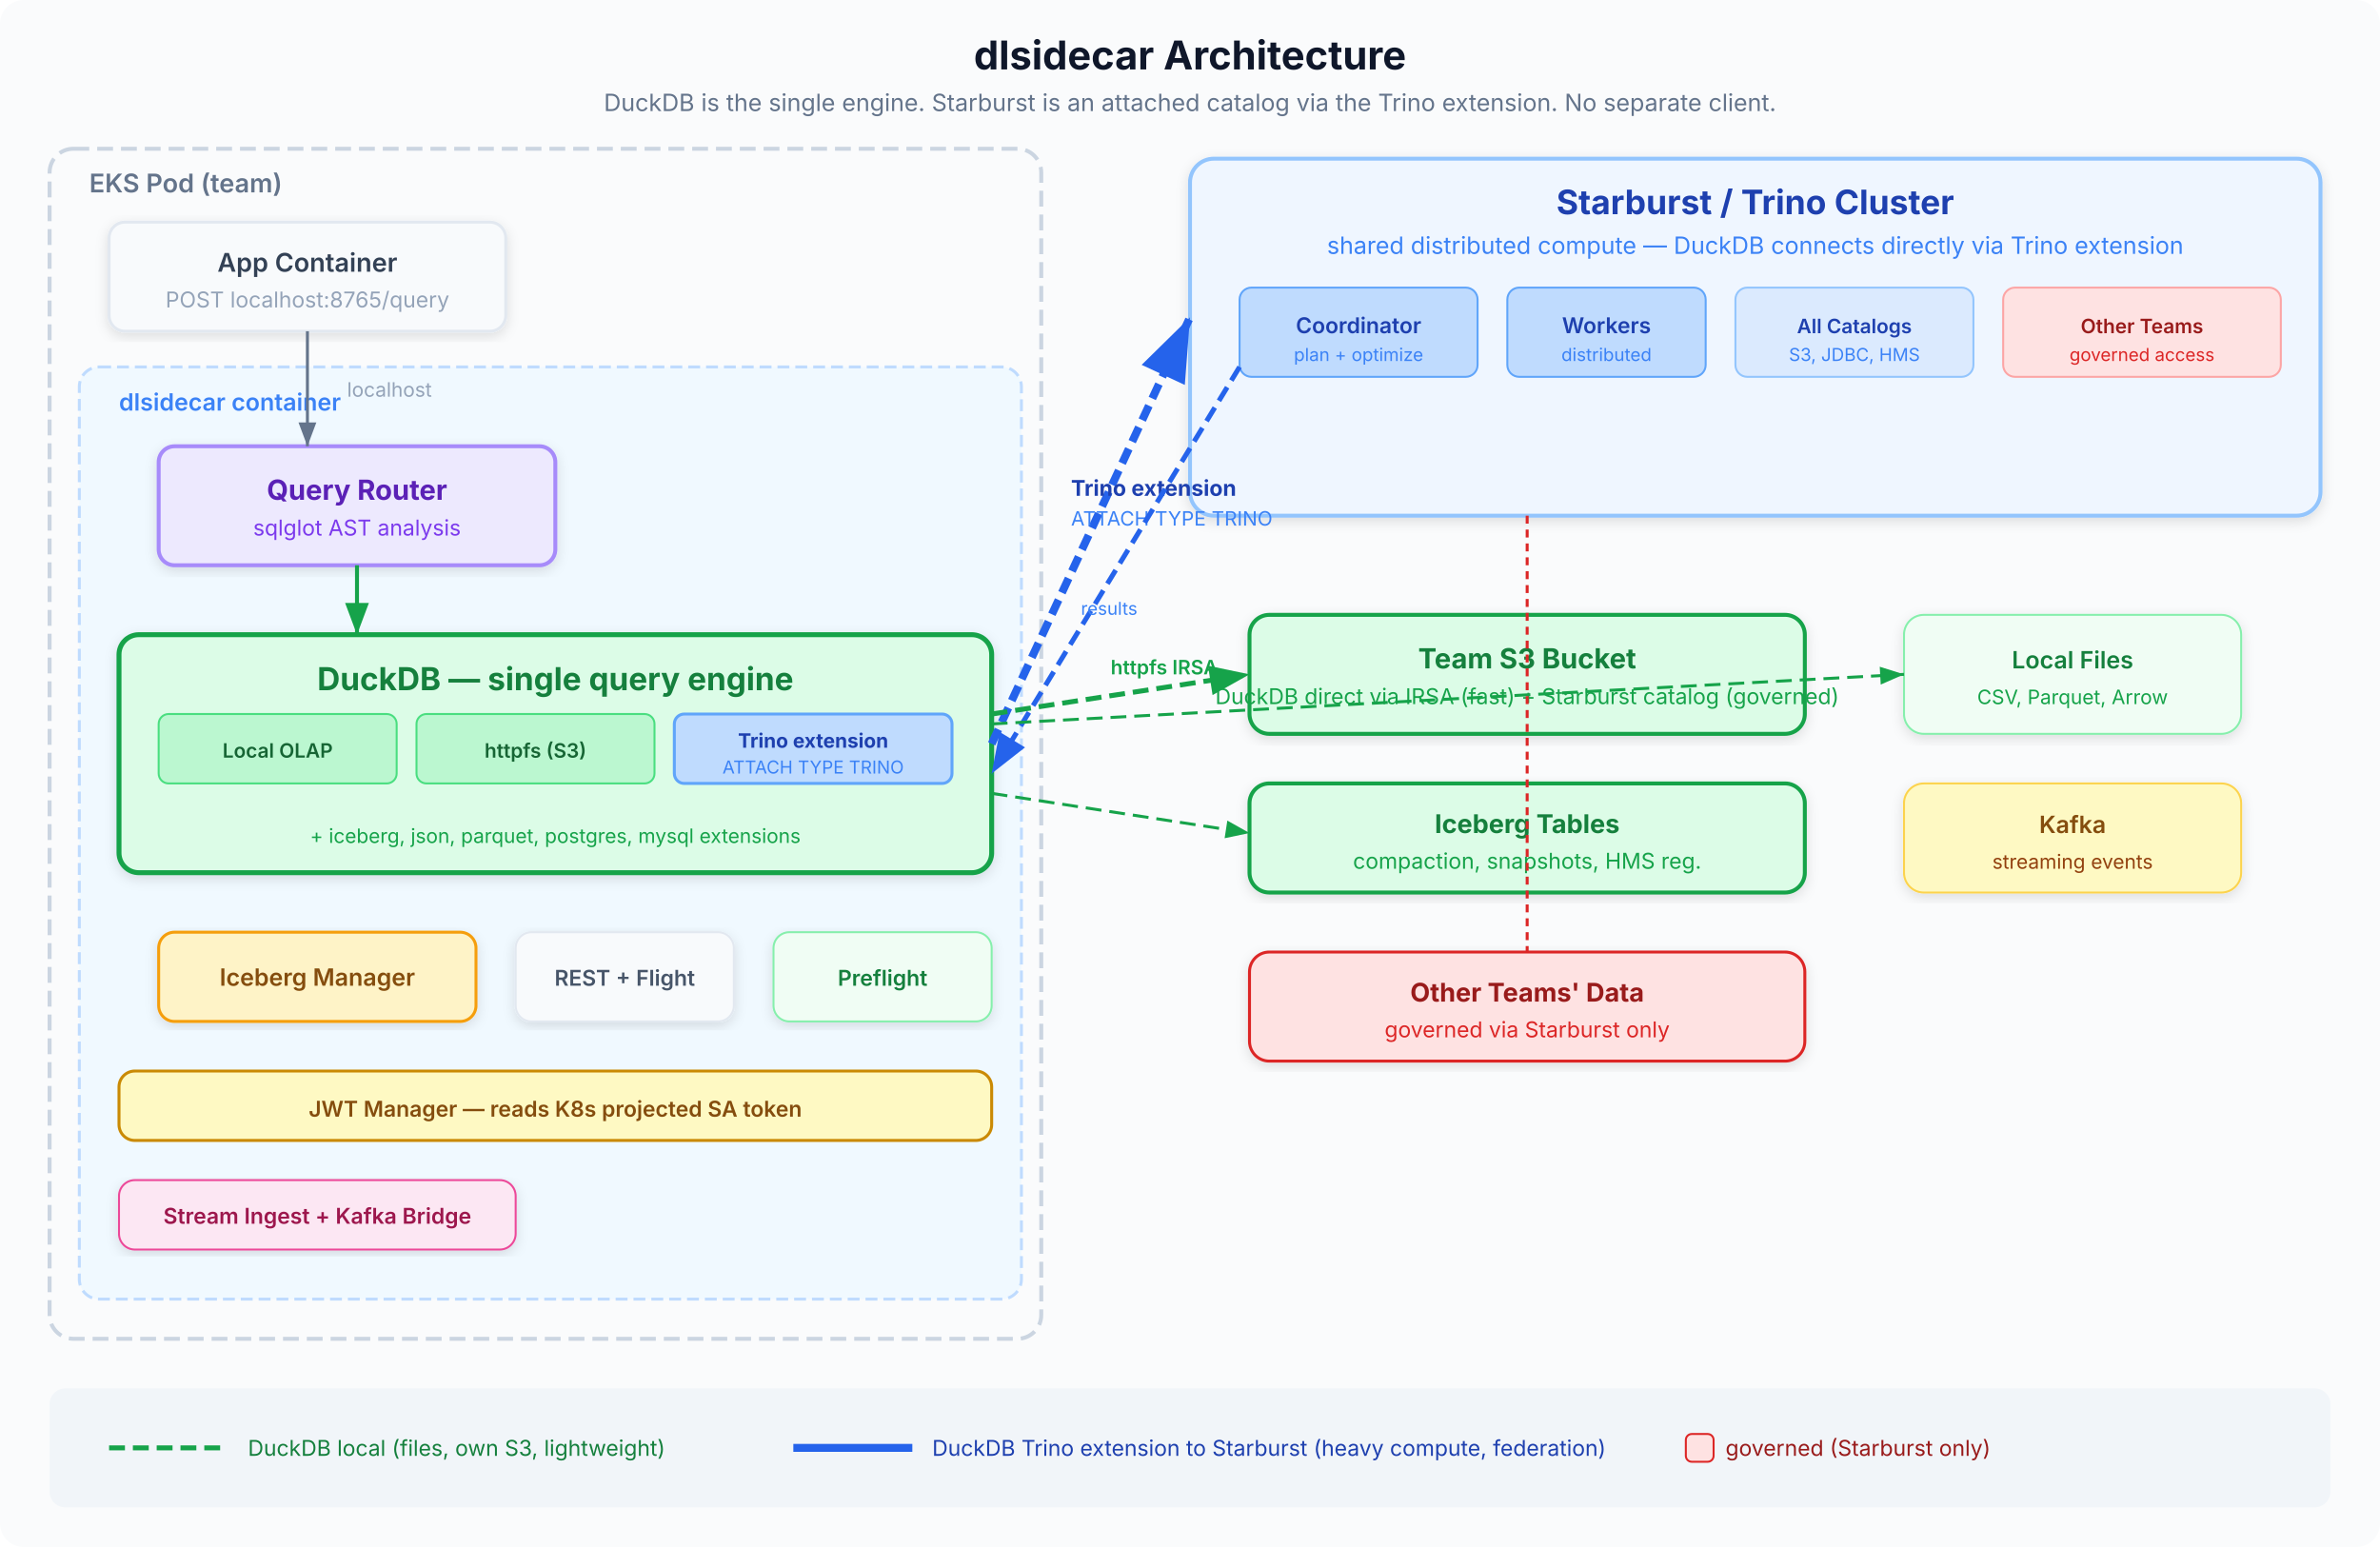
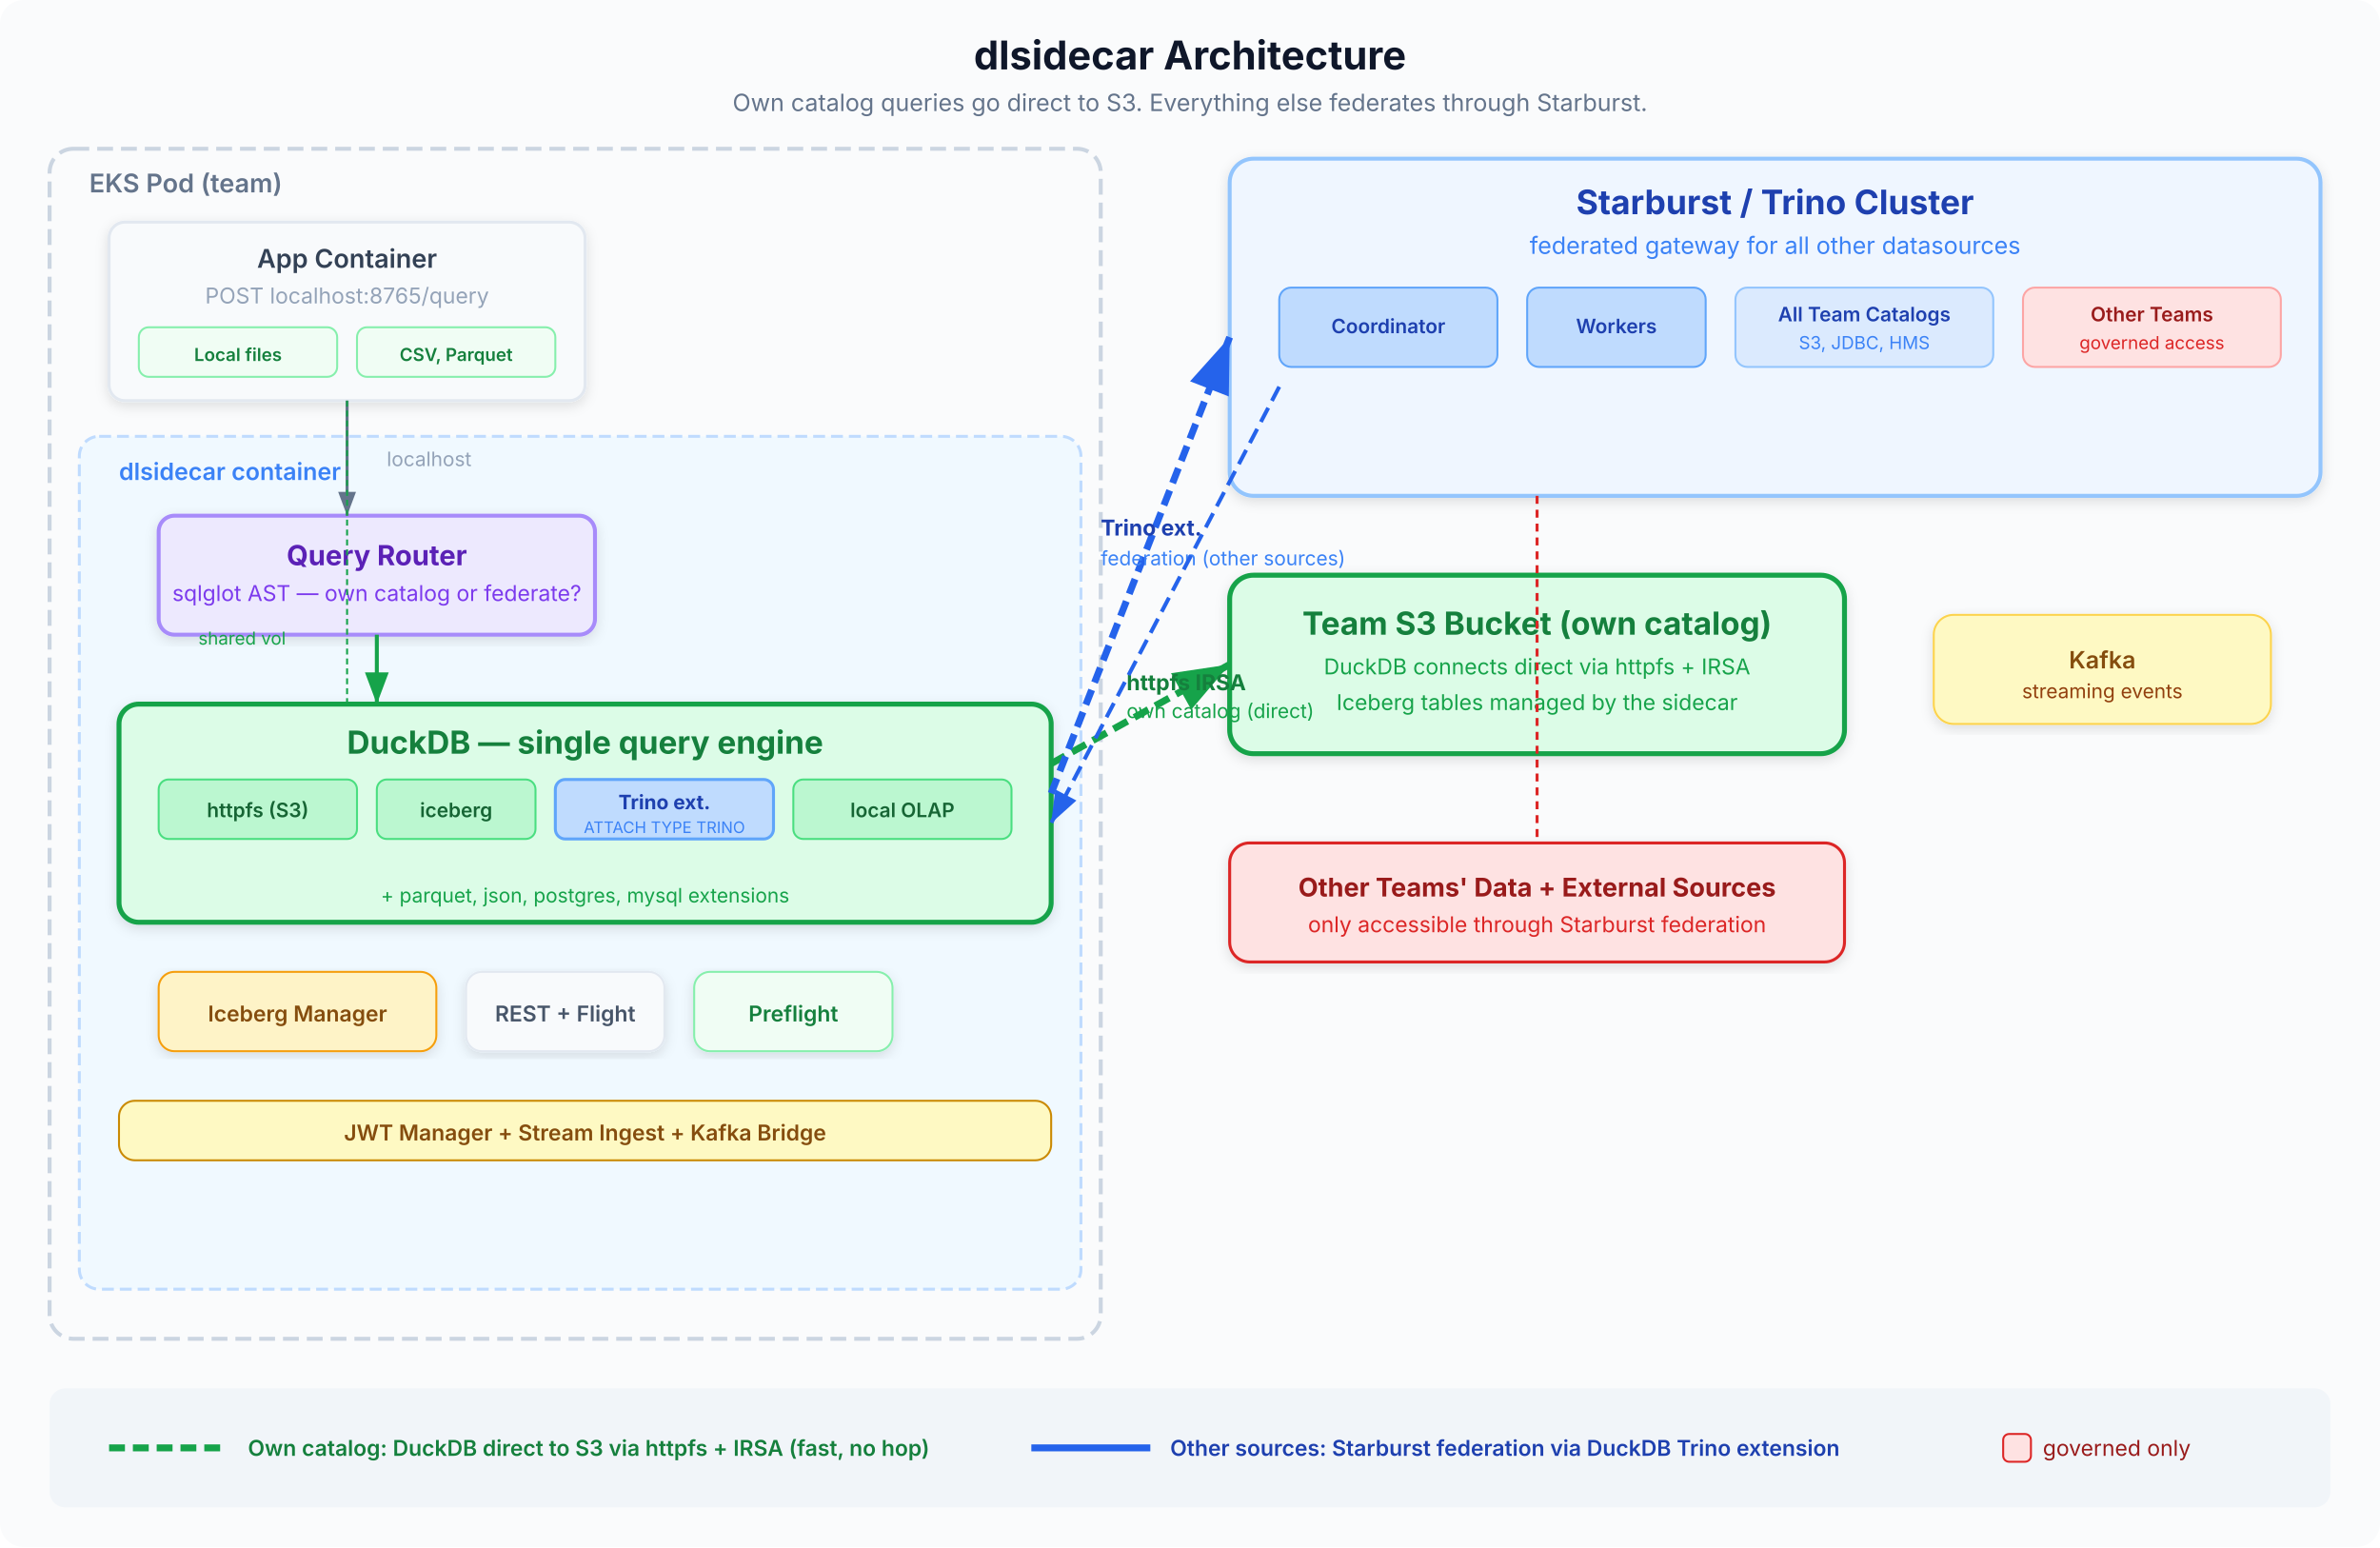
<svg xmlns="http://www.w3.org/2000/svg" viewBox="0 0 1200 780" font-family="Inter, -apple-system, sans-serif">
  <defs>
    <style>
      @keyframes flowR { from { stroke-dashoffset: 24; } to { stroke-dashoffset: 0; } }
      @keyframes flowL { from { stroke-dashoffset: 0; } to { stroke-dashoffset: 24; } }
      .fr { stroke-dasharray: 8 4; animation: flowR 0.7s linear infinite; }
      .fl { stroke-dasharray: 8 4; animation: flowL 0.7s linear infinite; }
    </style>
    <filter id="sh">
      <feDropShadow dx="0" dy="2" stdDeviation="3" flood-opacity="0.12" />
    </filter>
    <marker id="ag" markerWidth="8" markerHeight="6" refX="8" refY="3" orient="auto">
      <path d="M0,0 L8,3 L0,6" fill="#16a34a" />
    </marker>
    <marker id="ab" markerWidth="8" markerHeight="6" refX="8" refY="3" orient="auto">
      <path d="M0,0 L8,3 L0,6" fill="#2563eb" />
    </marker>
    <marker id="agr" markerWidth="8" markerHeight="6" refX="8" refY="3" orient="auto">
      <path d="M0,0 L8,3 L0,6" fill="#64748b" />
    </marker>
  </defs>
  <rect width="1200" height="780" fill="#fafbfc" rx="12" />
  <text x="600" y="35" text-anchor="middle" font-size="20" font-weight="700" fill="#0f172a">dlsidecar Architecture</text>
-   <text x="600" y="56" text-anchor="middle" font-size="12" fill="#64748b">DuckDB is the single engine. Starburst is an attached catalog via the Trino extension. No separate client.</text>
-   <rect x="25" y="75" width="500" height="600" rx="12" fill="none" stroke="#cbd5e1" stroke-width="2" stroke-dasharray="8 4" />
+   <text x="600" y="56" text-anchor="middle" font-size="12" fill="#64748b">Own catalog queries go direct to S3. Everything else federates through Starburst.</text>
+   <rect x="25" y="75" width="530" height="600" rx="12" fill="none" stroke="#cbd5e1" stroke-width="2" stroke-dasharray="8 4" />
  <text x="45" y="97" font-size="13" font-weight="600" fill="#64748b">EKS Pod (team)</text>
-   <rect x="55" y="112" width="200" height="55" rx="8" fill="#f8fafc" stroke="#e2e8f0" stroke-width="1.5" filter="url(#sh)" />
-   <text x="155" y="137" text-anchor="middle" font-size="13" font-weight="600" fill="#334155">App Container</text>
-   <text x="155" y="155" text-anchor="middle" font-size="11" fill="#94a3b8">POST localhost:8765/query</text>
-   <rect x="40" y="185" width="475" height="470" rx="10" fill="#f0f9ff" stroke="#bfdbfe" stroke-width="1.5" stroke-dasharray="6 3" />
-   <text x="60" y="207" font-size="12" font-weight="600" fill="#3b82f6">dlsidecar container</text>
-   <rect x="80" y="225" width="200" height="60" rx="8" fill="#ede9fe" stroke="#a78bfa" stroke-width="2" filter="url(#sh)" />
-   <text x="180" y="252" text-anchor="middle" font-size="14" font-weight="700" fill="#5b21b6">Query Router</text>
-   <text x="180" y="270" text-anchor="middle" font-size="11" fill="#7c3aed">sqlglot AST analysis</text>
-   <rect x="60" y="320" width="440" height="120" rx="10" fill="#dcfce7" stroke="#16a34a" stroke-width="2.5" filter="url(#sh)" />
-   <text x="280" y="348" text-anchor="middle" font-size="16" font-weight="700" fill="#15803d">DuckDB — single query engine</text>
-   <rect x="80" y="360" width="120" height="35" rx="5" fill="#bbf7d0" stroke="#4ade80" />
-   <text x="140" y="382" text-anchor="middle" font-size="10" font-weight="600" fill="#166534">Local OLAP</text>
-   <rect x="210" y="360" width="120" height="35" rx="5" fill="#bbf7d0" stroke="#4ade80" />
-   <text x="270" y="382" text-anchor="middle" font-size="10" font-weight="600" fill="#166534">httpfs (S3)</text>
-   <rect x="340" y="360" width="140" height="35" rx="5" fill="#bfdbfe" stroke="#60a5fa" stroke-width="1.5" />
-   <text x="410" y="377" text-anchor="middle" font-size="10" font-weight="700" fill="#1e40af">Trino extension</text>
-   <text x="410" y="390" text-anchor="middle" font-size="9" fill="#3b82f6">ATTACH TYPE TRINO</text>
-   <text x="280" y="425" text-anchor="middle" font-size="10" fill="#16a34a">+ iceberg, json, parquet, postgres, mysql extensions</text>
-   <rect x="80" y="470" width="160" height="45" rx="8" fill="#fef3c7" stroke="#f59e0b" stroke-width="1.5" filter="url(#sh)" />
-   <text x="160" y="497" text-anchor="middle" font-size="12" font-weight="600" fill="#854d0e">Iceberg Manager</text>
-   <rect x="260" y="470" width="110" height="45" rx="8" fill="#f8fafc" stroke="#e2e8f0" filter="url(#sh)" />
-   <text x="315" y="497" text-anchor="middle" font-size="11" font-weight="600" fill="#475569">REST + Flight</text>
-   <rect x="390" y="470" width="110" height="45" rx="8" fill="#f0fdf4" stroke="#86efac" filter="url(#sh)" />
-   <text x="445" y="497" text-anchor="middle" font-size="11" font-weight="600" fill="#15803d">Preflight</text>
-   <rect x="60" y="540" width="440" height="35" rx="8" fill="#fef9c3" stroke="#ca8a04" stroke-width="1.5" />
-   <text x="280" y="563" text-anchor="middle" font-size="11" font-weight="600" fill="#854d0e">JWT Manager — reads K8s projected SA token</text>
-   <rect x="60" y="595" width="200" height="35" rx="8" fill="#fce7f3" stroke="#ec4899" filter="url(#sh)" />
-   <text x="160" y="617" text-anchor="middle" font-size="11" font-weight="600" fill="#9d174d">Stream Ingest + Kafka Bridge</text>
-   <rect x="600" y="80" width="570" height="180" rx="12" fill="#eff6ff" stroke="#93c5fd" stroke-width="2" filter="url(#sh)" />
-   <text x="885" y="108" text-anchor="middle" font-size="17" font-weight="700" fill="#1e40af">Starburst / Trino Cluster</text>
-   <text x="885" y="128" text-anchor="middle" font-size="12" fill="#3b82f6">shared distributed compute — DuckDB connects directly via Trino extension</text>
-   <rect x="625" y="145" width="120" height="45" rx="6" fill="#bfdbfe" stroke="#60a5fa" />
-   <text x="685" y="168" text-anchor="middle" font-size="11" font-weight="600" fill="#1e40af">Coordinator</text>
-   <text x="685" y="182" text-anchor="middle" font-size="9" fill="#3b82f6">plan + optimize</text>
-   <rect x="760" y="145" width="100" height="45" rx="6" fill="#bfdbfe" stroke="#60a5fa" />
-   <text x="810" y="168" text-anchor="middle" font-size="11" font-weight="600" fill="#1e40af">Workers</text>
-   <text x="810" y="182" text-anchor="middle" font-size="9" fill="#3b82f6">distributed</text>
-   <rect x="875" y="145" width="120" height="45" rx="6" fill="#dbeafe" stroke="#93c5fd" />
-   <text x="935" y="168" text-anchor="middle" font-size="10" font-weight="600" fill="#1e40af">All Catalogs</text>
-   <text x="935" y="182" text-anchor="middle" font-size="9" fill="#3b82f6">S3, JDBC, HMS</text>
-   <rect x="1010" y="145" width="140" height="45" rx="6" fill="#fee2e2" stroke="#fca5a5" />
-   <text x="1080" y="168" text-anchor="middle" font-size="10" font-weight="600" fill="#991b1b">Other Teams</text>
-   <text x="1080" y="182" text-anchor="middle" font-size="9" fill="#dc2626">governed access</text>
-   <rect x="630" y="310" width="280" height="60" rx="10" fill="#dcfce7" stroke="#16a34a" stroke-width="2" filter="url(#sh)" />
-   <text x="770" y="337" text-anchor="middle" font-size="14" font-weight="700" fill="#15803d">Team S3 Bucket</text>
-   <text x="770" y="355" text-anchor="middle" font-size="11" fill="#16a34a">DuckDB direct via IRSA (fast) + Starburst catalog (governed)</text>
-   <rect x="630" y="395" width="280" height="55" rx="10" fill="#dcfce7" stroke="#16a34a" stroke-width="2" filter="url(#sh)" />
-   <text x="770" y="420" text-anchor="middle" font-size="13" font-weight="700" fill="#15803d">Iceberg Tables</text>
-   <text x="770" y="438" text-anchor="middle" font-size="11" fill="#16a34a">compaction, snapshots, HMS reg.</text>
-   <rect x="630" y="480" width="280" height="55" rx="10" fill="#fee2e2" stroke="#dc2626" stroke-width="1.5" filter="url(#sh)" />
-   <text x="770" y="505" text-anchor="middle" font-size="13" font-weight="700" fill="#991b1b">Other Teams' Data</text>
-   <text x="770" y="523" text-anchor="middle" font-size="11" fill="#dc2626">governed via Starburst only</text>
-   <rect x="960" y="310" width="170" height="60" rx="10" fill="#f0fdf4" stroke="#86efac" filter="url(#sh)" />
-   <text x="1045" y="337" text-anchor="middle" font-size="12" font-weight="600" fill="#15803d">Local Files</text>
-   <text x="1045" y="355" text-anchor="middle" font-size="10" fill="#16a34a">CSV, Parquet, Arrow</text>
-   <rect x="960" y="395" width="170" height="55" rx="10" fill="#fef9c3" stroke="#fcd34d" filter="url(#sh)" />
-   <text x="1045" y="420" text-anchor="middle" font-size="12" font-weight="600" fill="#854d0e">Kafka</text>
-   <text x="1045" y="438" text-anchor="middle" font-size="10" fill="#92400e">streaming events</text>
-   <line x1="155" y1="167" x2="155" y2="225" stroke="#64748b" stroke-width="1.5" marker-end="url(#agr)" />
-   <text x="175" y="200" font-size="10" fill="#94a3b8">localhost</text>
-   <line x1="180" y1="285" x2="180" y2="320" stroke="#16a34a" stroke-width="2" marker-end="url(#ag)" />
-   <path d="M500,375 L600,160" fill="none" stroke="#2563eb" stroke-width="4" class="fr" marker-end="url(#ab)" />
-   <text x="540" y="250" font-size="11" font-weight="700" fill="#1e40af">Trino extension</text>
-   <text x="540" y="265" font-size="10" fill="#3b82f6">ATTACH TYPE TRINO</text>
-   <path d="M625,185 L500,390" fill="none" stroke="#2563eb" stroke-width="2.5" class="fl" marker-end="url(#ab)" />
-   <text x="545" y="310" font-size="9" fill="#3b82f6">results</text>
-   <path d="M500,360 L630,340" fill="none" stroke="#16a34a" stroke-width="2.5" class="fr" marker-end="url(#ag)" />
-   <text x="560" y="340" font-size="10" font-weight="600" fill="#16a34a">httpfs IRSA</text>
-   <path d="M500,400 L630,420" fill="none" stroke="#16a34a" stroke-width="1.5" class="fr" marker-end="url(#ag)" />
-   <path d="M500,365 L960,340" fill="none" stroke="#16a34a" stroke-width="1.5" class="fr" marker-end="url(#ag)" />
-   <path d="M770,260 L770,480" fill="none" stroke="#dc2626" stroke-width="1.5" stroke-dasharray="4 3" />
+   <rect x="55" y="112" width="240" height="90" rx="8" fill="#f8fafc" stroke="#e2e8f0" stroke-width="1.5" filter="url(#sh)" />
+   <text x="175" y="135" text-anchor="middle" font-size="13" font-weight="600" fill="#334155">App Container</text>
+   <text x="175" y="153" text-anchor="middle" font-size="11" fill="#94a3b8">POST localhost:8765/query</text>
+   <rect x="70" y="165" width="100" height="25" rx="5" fill="#f0fdf4" stroke="#86efac" />
+   <text x="120" y="182" text-anchor="middle" font-size="9" font-weight="600" fill="#15803d">Local files</text>
+   <rect x="180" y="165" width="100" height="25" rx="5" fill="#f0fdf4" stroke="#86efac" />
+   <text x="230" y="182" text-anchor="middle" font-size="9" font-weight="600" fill="#15803d">CSV, Parquet</text>
+   <rect x="40" y="220" width="505" height="430" rx="10" fill="#f0f9ff" stroke="#bfdbfe" stroke-width="1.5" stroke-dasharray="6 3" />
+   <text x="60" y="242" font-size="12" font-weight="600" fill="#3b82f6">dlsidecar container</text>
+   <rect x="80" y="260" width="220" height="60" rx="8" fill="#ede9fe" stroke="#a78bfa" stroke-width="2" filter="url(#sh)" />
+   <text x="190" y="285" text-anchor="middle" font-size="14" font-weight="700" fill="#5b21b6">Query Router</text>
+   <text x="190" y="303" text-anchor="middle" font-size="11" fill="#7c3aed">sqlglot AST — own catalog or federate?</text>
+   <rect x="60" y="355" width="470" height="110" rx="10" fill="#dcfce7" stroke="#16a34a" stroke-width="2.5" filter="url(#sh)" />
+   <text x="295" y="380" text-anchor="middle" font-size="16" font-weight="700" fill="#15803d">DuckDB — single query engine</text>
+   <rect x="80" y="393" width="100" height="30" rx="5" fill="#bbf7d0" stroke="#4ade80" />
+   <text x="130" y="412" text-anchor="middle" font-size="10" font-weight="600" fill="#166534">httpfs (S3)</text>
+   <rect x="190" y="393" width="80" height="30" rx="5" fill="#bbf7d0" stroke="#4ade80" />
+   <text x="230" y="412" text-anchor="middle" font-size="10" font-weight="600" fill="#166534">iceberg</text>
+   <rect x="280" y="393" width="110" height="30" rx="5" fill="#bfdbfe" stroke="#60a5fa" stroke-width="1.5" />
+   <text x="335" y="408" text-anchor="middle" font-size="10" font-weight="700" fill="#1e40af">Trino ext.</text>
+   <text x="335" y="420" text-anchor="middle" font-size="8" fill="#3b82f6">ATTACH TYPE TRINO</text>
+   <rect x="400" y="393" width="110" height="30" rx="5" fill="#bbf7d0" stroke="#4ade80" />
+   <text x="455" y="412" text-anchor="middle" font-size="10" font-weight="600" fill="#166534">local OLAP</text>
+   <text x="295" y="455" text-anchor="middle" font-size="10" fill="#16a34a">+ parquet, json, postgres, mysql extensions</text>
+   <rect x="80" y="490" width="140" height="40" rx="8" fill="#fef3c7" stroke="#f59e0b" filter="url(#sh)" />
+   <text x="150" y="515" text-anchor="middle" font-size="11" font-weight="600" fill="#854d0e">Iceberg Manager</text>
+   <rect x="235" y="490" width="100" height="40" rx="8" fill="#f8fafc" stroke="#e2e8f0" filter="url(#sh)" />
+   <text x="285" y="515" text-anchor="middle" font-size="11" font-weight="600" fill="#475569">REST + Flight</text>
+   <rect x="350" y="490" width="100" height="40" rx="8" fill="#f0fdf4" stroke="#86efac" filter="url(#sh)" />
+   <text x="400" y="515" text-anchor="middle" font-size="11" font-weight="600" fill="#15803d">Preflight</text>
+   <rect x="60" y="555" width="470" height="30" rx="8" fill="#fef9c3" stroke="#ca8a04" />
+   <text x="295" y="575" text-anchor="middle" font-size="11" font-weight="600" fill="#854d0e">JWT Manager + Stream Ingest + Kafka Bridge</text>
+   <rect x="620" y="290" width="310" height="90" rx="12" fill="#dcfce7" stroke="#16a34a" stroke-width="2.5" filter="url(#sh)" />
+   <text x="775" y="320" text-anchor="middle" font-size="16" font-weight="700" fill="#15803d">Team S3 Bucket (own catalog)</text>
+   <text x="775" y="340" text-anchor="middle" font-size="11" fill="#16a34a">DuckDB connects direct via httpfs + IRSA</text>
+   <text x="775" y="358" text-anchor="middle" font-size="11" fill="#16a34a">Iceberg tables managed by the sidecar</text>
+   <rect x="620" y="80" width="550" height="170" rx="12" fill="#eff6ff" stroke="#93c5fd" stroke-width="2" filter="url(#sh)" />
+   <text x="895" y="108" text-anchor="middle" font-size="17" font-weight="700" fill="#1e40af">Starburst / Trino Cluster</text>
+   <text x="895" y="128" text-anchor="middle" font-size="12" fill="#3b82f6">federated gateway for all other datasources</text>
+   <rect x="645" y="145" width="110" height="40" rx="6" fill="#bfdbfe" stroke="#60a5fa" />
+   <text x="700" y="168" text-anchor="middle" font-size="10" font-weight="600" fill="#1e40af">Coordinator</text>
+   <rect x="770" y="145" width="90" height="40" rx="6" fill="#bfdbfe" stroke="#60a5fa" />
+   <text x="815" y="168" text-anchor="middle" font-size="10" font-weight="600" fill="#1e40af">Workers</text>
+   <rect x="875" y="145" width="130" height="40" rx="6" fill="#dbeafe" stroke="#93c5fd" />
+   <text x="940" y="162" text-anchor="middle" font-size="10" font-weight="600" fill="#1e40af">All Team Catalogs</text>
+   <text x="940" y="176" text-anchor="middle" font-size="9" fill="#3b82f6">S3, JDBC, HMS</text>
+   <rect x="1020" y="145" width="130" height="40" rx="6" fill="#fee2e2" stroke="#fca5a5" />
+   <text x="1085" y="162" text-anchor="middle" font-size="10" font-weight="600" fill="#991b1b">Other Teams</text>
+   <text x="1085" y="176" text-anchor="middle" font-size="9" fill="#dc2626">governed access</text>
+   <rect x="620" y="425" width="310" height="60" rx="10" fill="#fee2e2" stroke="#dc2626" stroke-width="1.5" filter="url(#sh)" />
+   <text x="775" y="452" text-anchor="middle" font-size="13" font-weight="700" fill="#991b1b">Other Teams' Data + External Sources</text>
+   <text x="775" y="470" text-anchor="middle" font-size="11" fill="#dc2626">only accessible through Starburst federation</text>
+   <rect x="975" y="310" width="170" height="55" rx="10" fill="#fef9c3" stroke="#fcd34d" filter="url(#sh)" />
+   <text x="1060" y="337" text-anchor="middle" font-size="12" font-weight="600" fill="#854d0e">Kafka</text>
+   <text x="1060" y="352" text-anchor="middle" font-size="10" fill="#92400e">streaming events</text>
+   <line x1="175" y1="202" x2="175" y2="260" stroke="#64748b" stroke-width="1.5" marker-end="url(#agr)" />
+   <text x="195" y="235" font-size="10" fill="#94a3b8">localhost</text>
+   <path d="M175,202 L175,355" fill="none" stroke="#16a34a" stroke-width="1" stroke-dasharray="3 2" />
+   <text x="100" y="325" font-size="9" fill="#16a34a">shared vol</text>
+   <line x1="190" y1="320" x2="190" y2="355" stroke="#16a34a" stroke-width="2" marker-end="url(#ag)" />
+   <path d="M530,385 L620,335" fill="none" stroke="#16a34a" stroke-width="3.5" class="fr" marker-end="url(#ag)" />
+   <text x="568" y="348" font-size="11" font-weight="700" fill="#15803d">httpfs IRSA</text>
+   <text x="568" y="362" font-size="10" fill="#16a34a">own catalog (direct)</text>
+   <path d="M530,400 L620,170" fill="none" stroke="#2563eb" stroke-width="3.5" class="fr" marker-end="url(#ab)" />
+   <text x="555" y="270" font-size="11" font-weight="700" fill="#1e40af">Trino ext.</text>
+   <text x="555" y="285" font-size="10" fill="#3b82f6">federation (other sources)</text>
+   <path d="M645,195 L530,415" fill="none" stroke="#2563eb" stroke-width="2" class="fl" marker-end="url(#ab)" />
+   <path d="M775,250 L775,425" fill="none" stroke="#dc2626" stroke-width="1.5" stroke-dasharray="4 3" />
  <rect x="25" y="700" width="1150" height="60" rx="8" fill="#f1f5f9" />
-   <line x1="55" y1="730" x2="115" y2="730" stroke="#16a34a" stroke-width="2.5" stroke-dasharray="8 4" />
-   <text x="125" y="734" font-size="11" fill="#15803d">DuckDB local (files, own S3, lightweight)</text>
-   <line x1="400" y1="730" x2="460" y2="730" stroke="#2563eb" stroke-width="4" />
-   <text x="470" y="734" font-size="11" fill="#1e40af">DuckDB Trino extension to Starburst (heavy compute, federation)</text>
-   <rect x="850" y="723" width="14" height="14" rx="3" fill="#fee2e2" stroke="#dc2626" />
-   <text x="870" y="734" font-size="11" fill="#991b1b">governed (Starburst only)</text>
+   <line x1="55" y1="730" x2="115" y2="730" stroke="#16a34a" stroke-width="3.5" stroke-dasharray="8 4" />
+   <text x="125" y="734" font-size="11" fill="#15803d" font-weight="600">Own catalog: DuckDB direct to S3 via httpfs + IRSA (fast, no hop)</text>
+   <line x1="520" y1="730" x2="580" y2="730" stroke="#2563eb" stroke-width="3.5" />
+   <text x="590" y="734" font-size="11" fill="#1e40af" font-weight="600">Other sources: Starburst federation via DuckDB Trino extension</text>
+   <rect x="1010" y="723" width="14" height="14" rx="3" fill="#fee2e2" stroke="#dc2626" />
+   <text x="1030" y="734" font-size="11" fill="#991b1b">governed only</text>
</svg>
